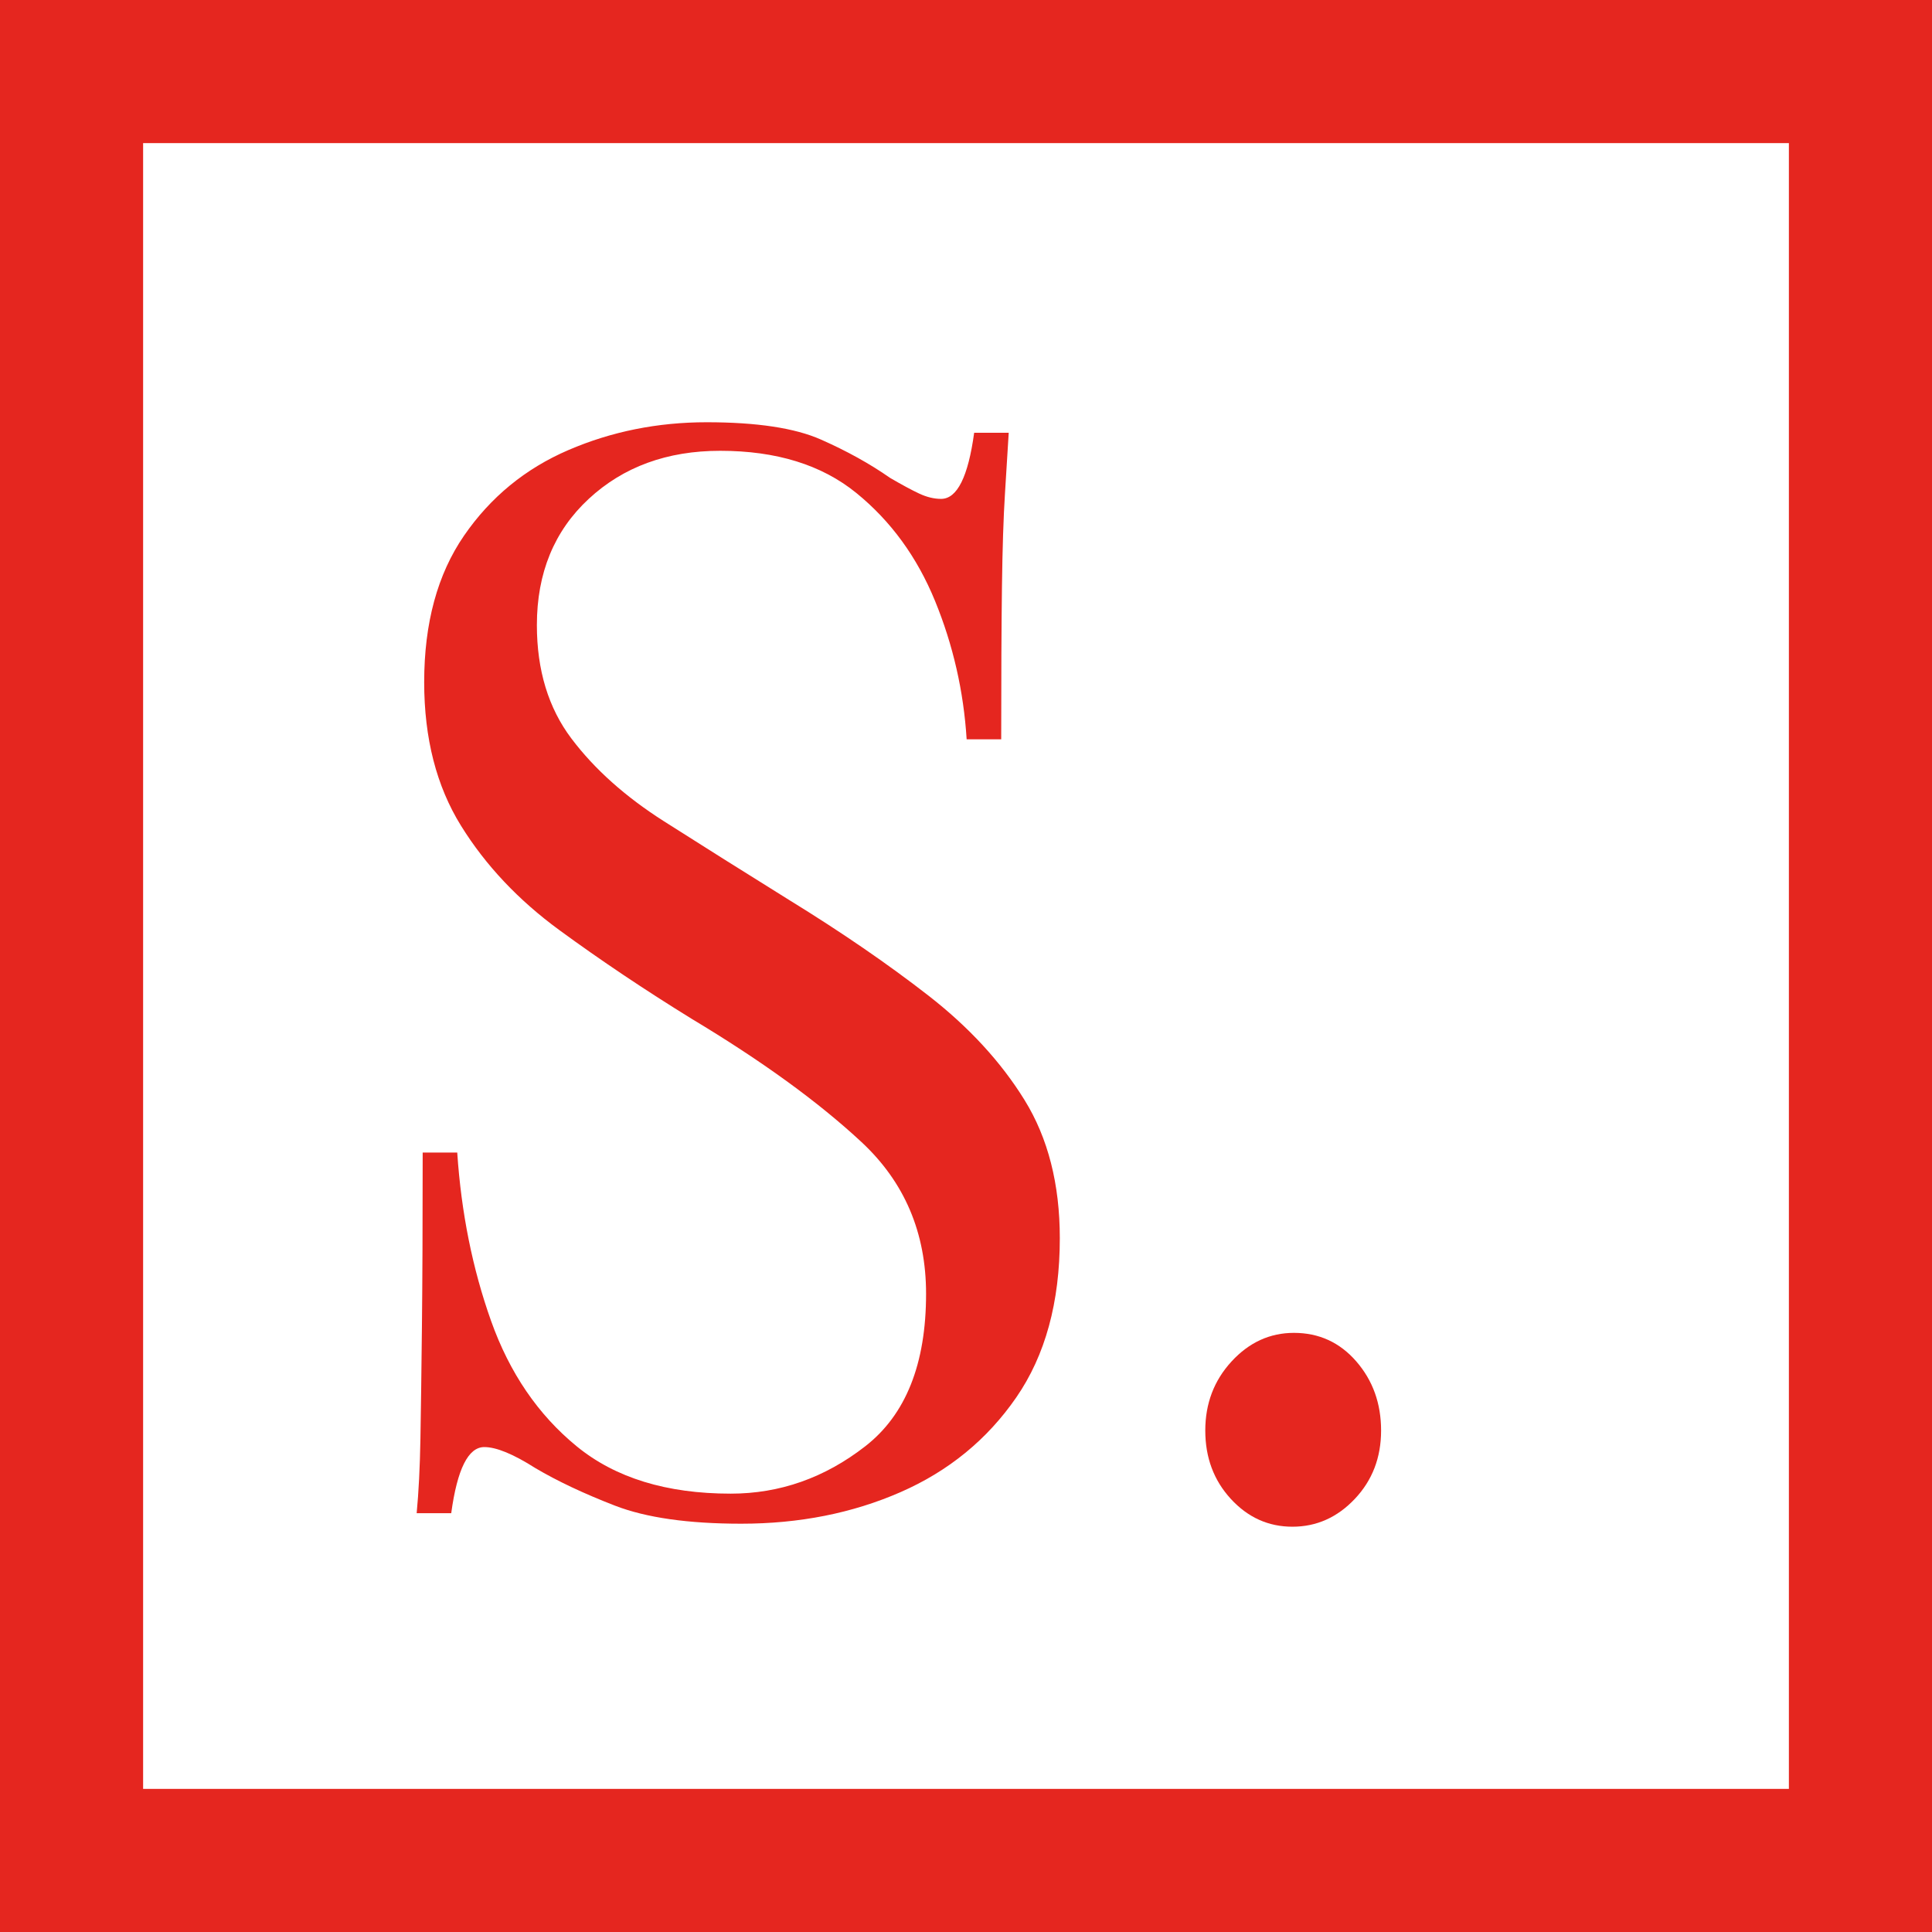
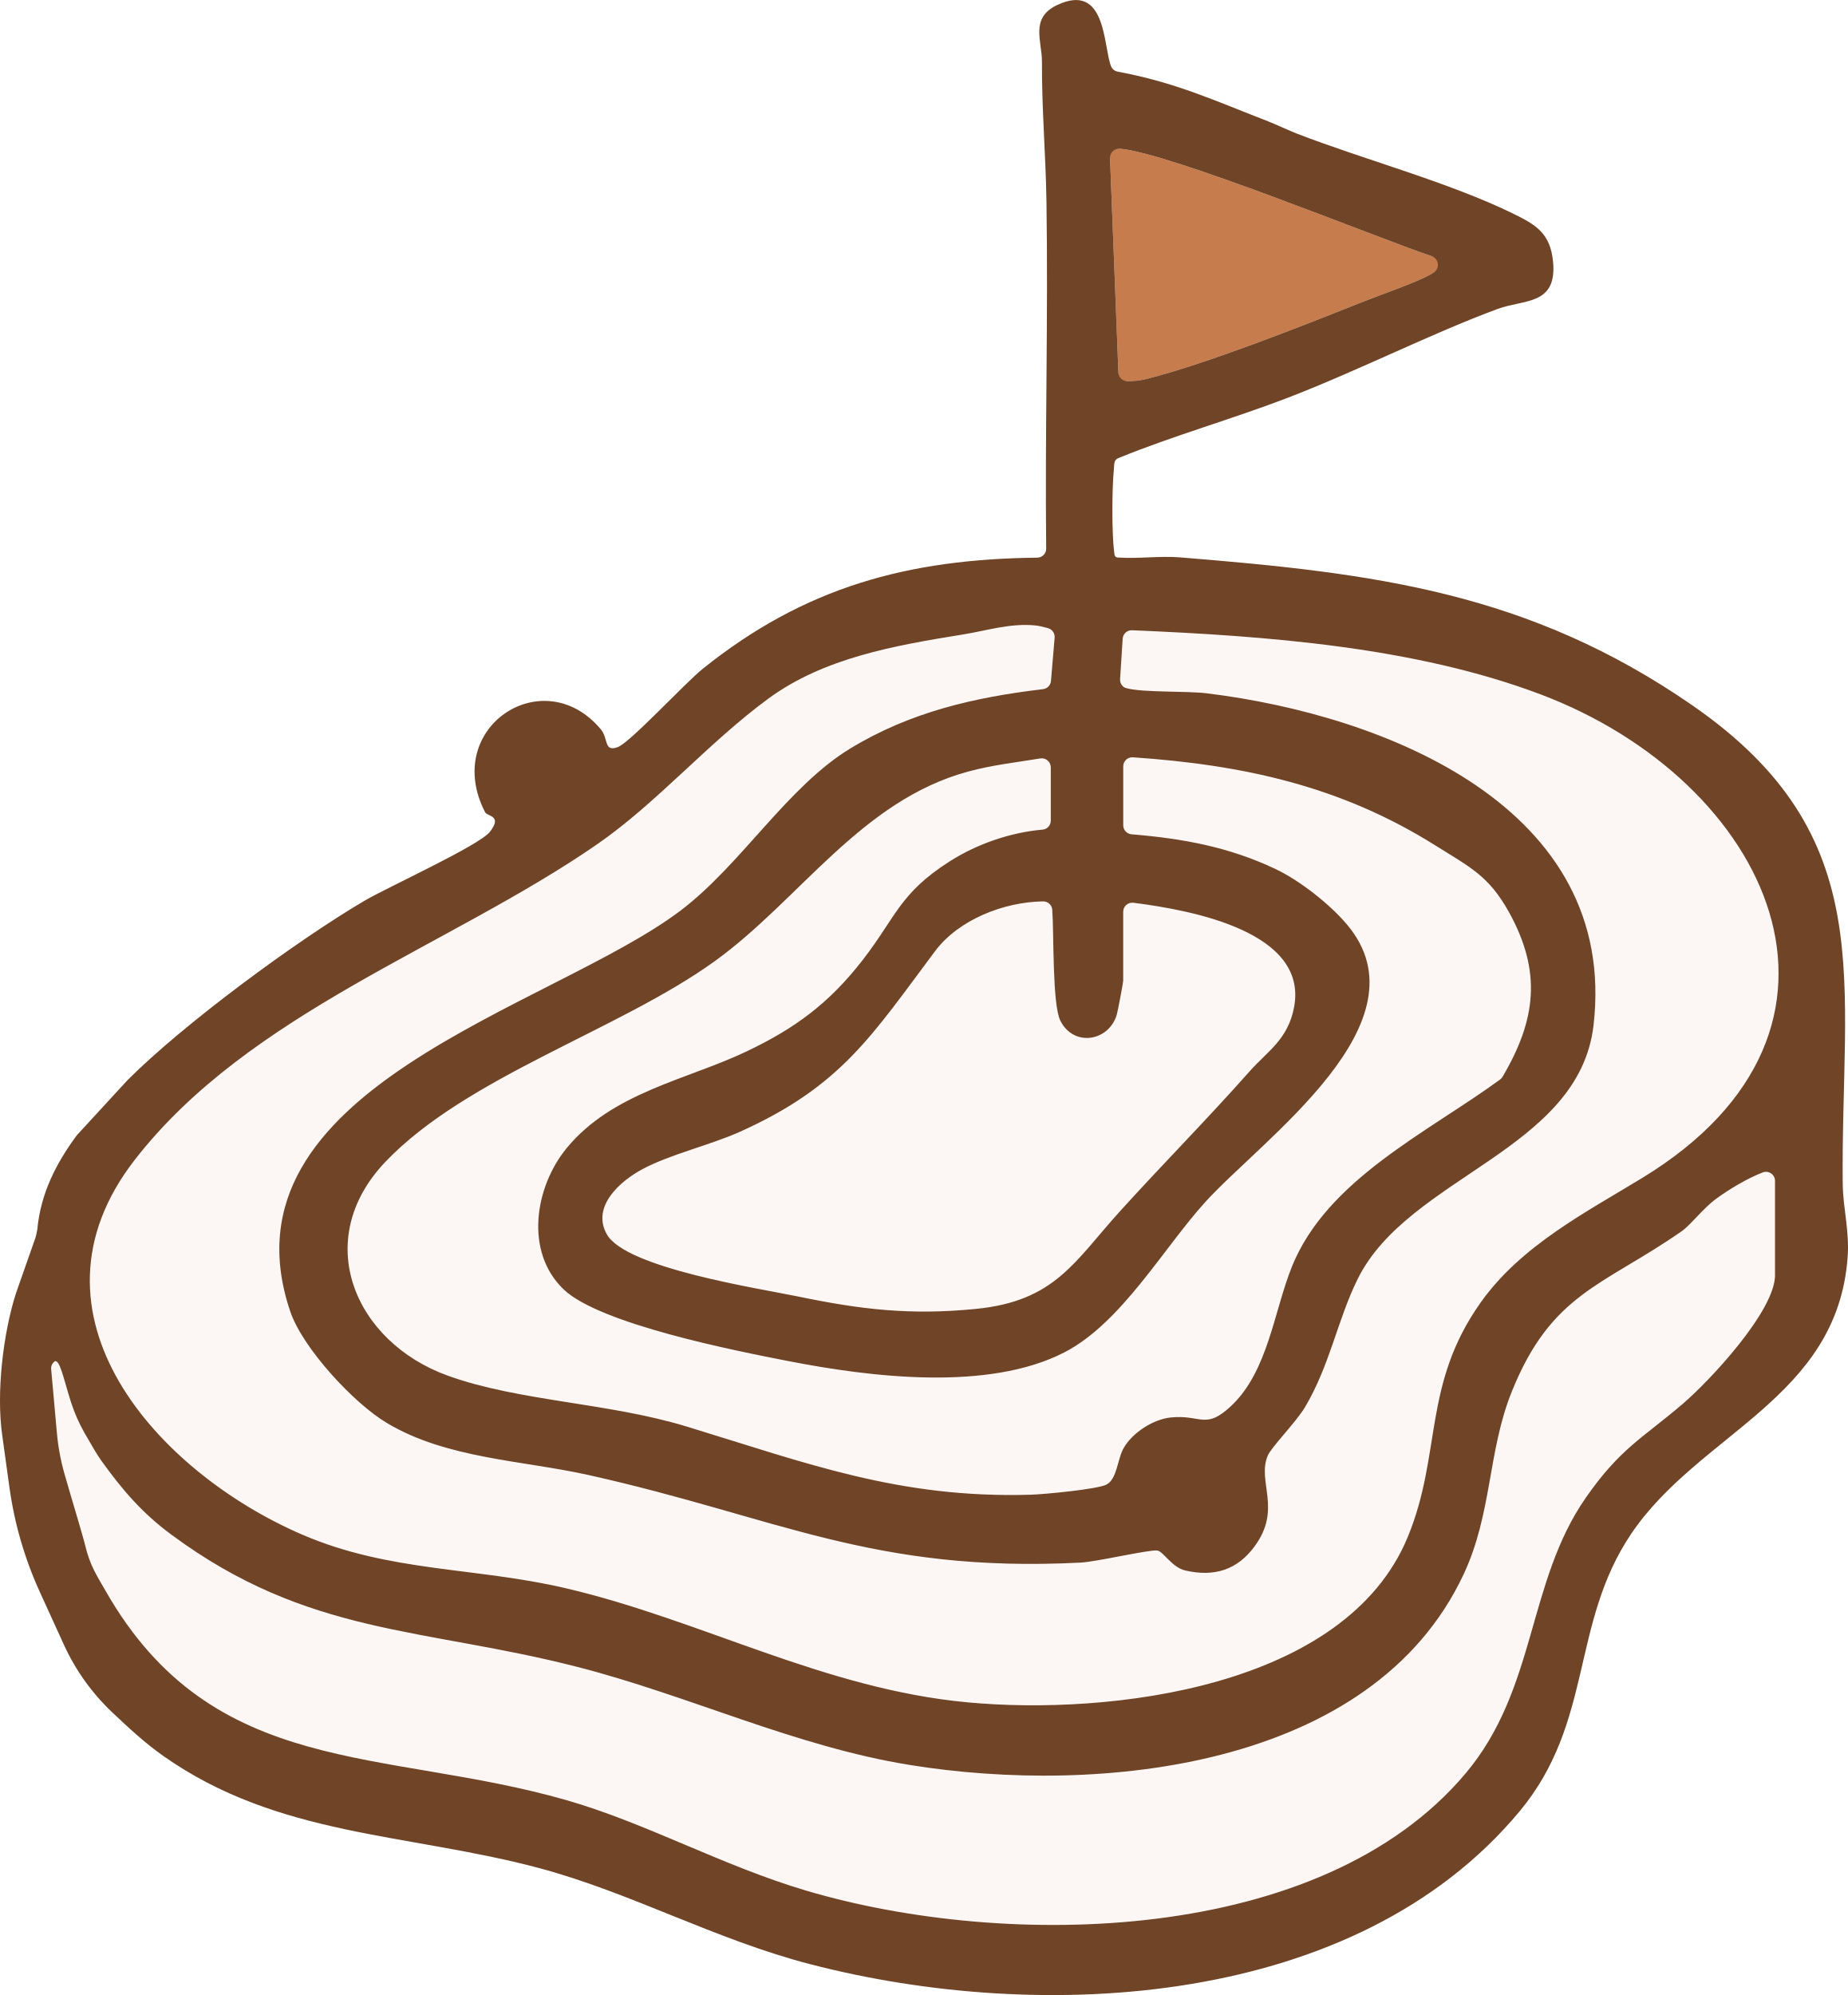
- <svg xmlns="http://www.w3.org/2000/svg" width="54px" height="54px" viewBox="0 0 54 54" version="1.1">
-   <g id="Page-1" stroke="none" stroke-width="1" fill="none" fill-rule="evenodd">
-     <g id="logo-mobile">
-       <rect id="Rectangle-6" stroke="#E5261F" stroke-width="4" fill-rule="nonzero" x="2" y="2" width="50" height="50" />
-       <path id="." fill="#E5261F" d="M34.402,41.895 C33.926,41.377 33.688,40.74 33.688,39.984 C33.688,39.228 33.933,38.584 34.423,38.052 C34.913,37.52 35.494,37.254 36.166,37.254 C36.866,37.254 37.447,37.52 37.909,38.052 C38.371,38.584 38.602,39.228 38.602,39.984 C38.602,40.74 38.357,41.377 37.867,41.895 C37.377,42.413 36.796,42.672 36.124,42.672 C35.452,42.672 34.878,42.413 34.402,41.895 Z" />
-       <path id="S" fill="#E5261F" fill-rule="nonzero" d="M20.718,42.588 C22.342,42.588 23.826,42.294 25.17,41.706 C26.514,41.118 27.592,40.236 28.404,39.06 C29.216,37.884 29.622,36.4 29.622,34.608 C29.622,33.096 29.293,31.808 28.635,30.744 C27.977,29.68 27.081,28.707 25.947,27.825 C24.813,26.943 23.518,26.054 22.062,25.158 C20.802,24.374 19.633,23.639 18.555,22.953 C17.477,22.267 16.616,21.497 15.972,20.643 C15.328,19.789 15.006,18.732 15.006,17.472 C15.006,16.016 15.489,14.84 16.455,13.944 C17.421,13.048 18.646,12.6 20.13,12.6 C21.698,12.6 22.965,12.992 23.931,13.776 C24.897,14.56 25.632,15.568 26.136,16.8 C26.64,18.032 26.934,19.32 27.018,20.664 L27.018,20.664 L27.984,20.664 C27.984,18.9 27.991,17.479 28.005,16.401 C28.019,15.323 28.047,14.455 28.089,13.797 C28.131,13.139 28.166,12.572 28.194,12.096 L28.194,12.096 L27.228,12.096 C27.06,13.328 26.752,13.944 26.304,13.944 C26.108,13.944 25.905,13.895 25.695,13.797 C25.485,13.699 25.212,13.552 24.876,13.356 C24.316,12.964 23.672,12.607 22.944,12.285 C22.216,11.963 21.152,11.802 19.752,11.802 C18.38,11.802 17.092,12.061 15.888,12.579 C14.684,13.097 13.711,13.895 12.969,14.973 C12.227,16.051 11.856,17.416 11.856,19.068 C11.856,20.636 12.199,21.973 12.885,23.079 C13.571,24.185 14.488,25.158 15.636,25.998 C16.784,26.838 18.016,27.664 19.332,28.476 C21.292,29.652 22.874,30.8 24.078,31.92 C25.282,33.04 25.884,34.454 25.884,36.162 C25.884,38.122 25.317,39.543 24.183,40.425 C23.049,41.307 21.796,41.748 20.424,41.748 C18.632,41.748 17.197,41.307 16.119,40.425 C15.041,39.543 14.243,38.374 13.725,36.918 C13.207,35.462 12.892,33.894 12.78,32.214 L12.78,32.214 L11.814,32.214 C11.814,34.174 11.807,35.798 11.793,37.086 C11.779,38.374 11.765,39.417 11.751,40.215 C11.737,41.013 11.702,41.706 11.646,42.294 L11.646,42.294 L12.612,42.294 C12.78,41.062 13.088,40.446 13.536,40.446 C13.872,40.446 14.348,40.642 14.964,41.034 C15.58,41.398 16.322,41.748 17.19,42.084 C18.058,42.42 19.234,42.588 20.718,42.588 Z" />
+ <svg xmlns="http://www.w3.org/2000/svg" id="Layer_2" data-name="Layer 2" viewBox="0 0 522.83 564.38">
+   <defs>
+     <style>
+       .cls-1 {
+         fill: #fcf7f4;
+       }
+ 
+       .cls-2 {
+         fill: #c77c4d;
+       }
+ 
+       .cls-3 {
+         fill: #704426;
+       }
+ 
+       .cls-4 {
+         fill: #fcf7f4;
+       }
+     </style>
+   </defs>
+   <g id="Layer_1-2" data-name="Layer 1">
+     <g>
+       <path class="cls-1" d="M14.46,379.4c8.87,8.05,24.18,47.46,33.98,54.72,38.75,28.71,71.22,26.24,114.94,37.46,31.6,8.1,61.51,22.47,93.94,27.72,53.47,8.66,130.9,1.17,156.75-53.85,8.14-17.33,6.82-34.72,13.63-51.68,11.26-28.06,25.9-29.97,48.06-45.42,2.65-1.85,6.06-6.5,9.91-9.3,4.35-3.17,11.37-7.31,16.53-8.44v30.09c0,10.18-18.53,29.99-26.24,36.56-11.39,9.71-17.6,12.5-27.3,26.44-16.7,24.01-13.83,54.04-34.04,78.03-40.94,48.59-129.99,49.86-186.47,33.14-23.87-7.07-45.2-19.1-67.88-25.61-51.71-14.83-99.95-5.93-130.37-59.16-2.52-4.4-18.8-24.95-21.78-28.86l6.33-41.83Z" />
+       <path class="cls-4" d="M298.55,178.28l-1.39,16.45c-20.27,2.27-39,6.33-56.6,17.03s-30.79,32.78-47.96,45.81c-36.43,27.64-131.86,50.2-110.49,113.43,3.48,10.31,17.88,25.92,27.34,31.57,16.92,10.11,38.21,10.53,57,14.71,53.29,11.85,80.29,27.78,139.23,24.79,4.62-.23,19.48-3.74,21.76-3.42,1.68.24,4.1,4.78,7.91,5.65,8.18,1.88,14.66-.14,19.57-6.78,7.88-10.63.68-18.31,3.73-25.67,1-2.41,8.07-9.55,10.59-13.8,7.08-11.95,9.17-24.72,14.92-36.3,14.4-28.98,62.55-36.29,66.68-71.63,7.2-61.7-58.86-87.77-109.37-93.97-5.9-.72-18.2-.17-22.86-1.48-.82-.23-1.62-.81-1.77-1.68l.95-14.79c38.66,1.57,81.75,4.51,118.14,18.26,64.55,24.4,98.2,94.32,28.83,136.69-15.83,9.67-34.33,19.12-45.79,35.25-16.57,23.32-10.97,42.86-20.67,66.39-17.61,42.72-84.22,50.55-124.54,46.79-40.72-3.8-75.16-23.28-113.7-32.29-25.66-6-49.76-4.5-74.5-15.14-40.89-17.6-81.4-62.24-47.46-106,32.32-41.67,88.87-60.3,130.88-89.33,16.88-11.67,31.42-28.74,48.47-41.23,15.66-11.47,35.61-14.98,54.91-18.09,6.88-1.11,13.41-3.26,20.49-2.58,1.99.19,3.82.85,5.72,1.35Z" />
+       <path class="cls-1" d="M297.3,214.07v20.49c-9.99.45-20.24,3.82-28.62,9.16-14.18,9.03-15.21,15.81-24.62,27.92-9.46,12.18-19.06,19.31-32.97,25.9-16.85,8-37.84,11.55-50.79,27.33-8.99,10.97-11.92,29.28-.87,39.87,10.25,9.82,48.45,17.35,63.58,20.3,23.22,4.53,56.58,8.69,78.2-2.5,16.02-8.29,27.9-29.33,39.64-42.32,16.31-18.06,63.65-50.94,40.24-78.68-4.85-5.75-13.28-12.4-20.18-15.68-13.98-6.64-27.79-8.9-43.12-10.03v-21.77c32.32,1.97,60.76,7.81,88.25,25.08,9.68,6.08,15.13,8.54,20.85,18.85,9.46,17.05,7.68,30.76-2.06,47.11-20.67,15.19-49.38,28.47-59.35,53.34-5.05,12.59-6.72,29.44-17.09,39.25-7.38,6.98-8.56,2.41-17.18,3.32-4.95.52-10.74,4.28-13.23,8.54-1.89,3.24-1.87,8.86-4.92,10.44-2.56,1.33-17.61,2.76-21.46,2.87-37.21,1.1-63.27-8.91-97.36-19.3-22.27-6.78-47.36-7.09-67.57-14.39-26.31-9.51-38.76-38.31-17.61-60.49,22.92-24.03,66.06-37.22,93.11-56.71,24.09-17.36,41.41-45.5,71.8-53.7,7.73-2.09,15.5-2.77,23.33-4.21Z" />
+       <path class="cls-1" d="M317.79,255.05c16.06,1.83,52.47,7.47,48.36,29.8-1.7,9.23-7.55,12.54-12.54,18.18-11.96,13.5-24.86,26.53-36.65,39.55-13.02,14.37-18.43,25.48-40.8,27.71-18.66,1.86-32.72.15-50.28-3.49-10.99-2.28-48.68-8-54.15-17.56-4.49-7.84,3.67-15.08,10.08-18.5,7.84-4.18,19.15-6.78,27.58-10.57,28.68-12.9,37.24-27.16,55.19-51.1,7.11-9.48,21.09-14.53,32.72-14.03,1.22,1.19-.05,28.32,2.72,33.77,3.76,7.38,13.58,5.85,15.91-1.68.29-.92,1.84-9.19,1.84-9.68v-22.41Z" />
+       <path class="cls-2" d="M407.43,73.22c.38,2.11-1.01,3.44-2.64,4.38-4,2.3-14.96,6.07-20.06,8.11-16.83,6.73-43.45,17.23-60.44,21.52-2.57.65-5.16.68-7.78.56l-2.55-65.31c4.79-4.6,82,27.54,93.48,30.74Z" />
+       <path class="cls-3" d="M521.35,335.14c-.62-57.63,11.05-98.51-42.5-135.57-46.43-32.13-90.15-37.45-145.01-41.89-5.58-.45-11.68.41-17.33.05-1.26.06-1.19-.83-1.32-1.85-.65-5.1-.59-18.04-.04-23.25.13-1.26-.11-2.54,1.35-3.07,15.61-6.37,31.96-10.94,47.7-16.98,19.98-7.67,40.9-18.32,59.57-25.2,7.41-2.73,16.82-.95,15.62-13.37-.76-7.91-4.71-10.35-11.07-13.47-18.31-8.99-42.24-15.32-61.56-22.8-1.63-.63-6.17-2.71-7.86-3.36-15.35-5.96-26.37-11.09-42.68-14.11-.85-.16-1.56-.73-1.88-1.53-2.24-5.63-1.25-23.88-15.22-17.33-7.77,3.64-4.31,10.16-4.33,16.05-.06,13.34,1.08,26.6,1.28,39.7.5,32.66-.44,65.38-.08,98.03.02,1.41-1.13,2.56-2.53,2.57-36.56.41-65.74,8.25-94.66,31.46-5.04,4.05-20.48,20.8-23.99,22.12-4.05,1.52-2.59-2.34-4.83-5.02-16.23-19.43-45.08-.48-32.72,23.49.6,1.17,4.99.85,1.34,5.51-3.08,3.92-28.99,15.68-35.53,19.53-19.42,11.43-51.42,35.07-67.04,50.77l-14.31,15.56c-5.94,8.08-10.21,16.47-11.17,26.66-.07.5-.43,2.07-.49,2.24l-5.59,15.92c-3.62,11.42-5.52,27.95-3.87,39.82l2.07,14.96c1.41,10.2,4.3,20.15,8.57,29.52l6.82,14.95c3.31,7.26,8,13.81,13.81,19.28,4.56,4.3,9.13,8.56,14.31,12.21,32.59,22.96,69.15,21.79,106.41,31.75,25.85,6.91,49.78,20.21,76.57,27.16,65.81,17.08,154.43,12.36,200.71-43.16,21.05-25.25,14.42-53.02,31.6-78.53,19.28-28.62,58.33-38.23,61.27-78.32.55-7.43-1.31-13.92-1.38-20.48ZM316.81,42.07c14.15,1.17,72.75,25.18,88.26,30.41,1.9.64,2.38,3.14.81,4.39-.34.27-.71.51-1.09.73-4,2.3-14.96,6.07-20.06,8.11-16.83,6.73-43.45,17.23-60.44,21.52-1.75.44-3.51.6-5.28.61-1.39.01-2.54-1.07-2.59-2.45l-2.37-60.67c-.06-1.54,1.23-2.77,2.77-2.64ZM300.03,288.82c3.76,7.38,13.58,5.85,15.91-1.68.29-.92,1.84-9.19,1.84-9.68v-19.54c0-1.54,1.35-2.72,2.88-2.53,17.13,2.17,49.36,8.37,45.48,29.45-1.7,9.23-7.55,12.54-12.54,18.18-11.96,13.5-24.86,26.53-36.65,39.55-13.02,14.37-18.43,25.48-40.8,27.71-18.66,1.86-32.72.15-50.28-3.49-10.99-2.28-48.68-8-54.15-17.56-4.49-7.84,3.67-15.08,10.08-18.5,7.84-4.18,19.15-6.78,27.58-10.57,28.68-12.9,37.24-27.16,55.19-51.1,6.67-8.89,19.38-13.89,30.53-14.06,1.37-.02,2.51,1.01,2.61,2.37.5,6.93-.03,26.85,2.31,31.43ZM159.43,364.74c10.25,9.82,48.45,17.35,63.58,20.3,23.22,4.53,56.58,8.69,78.2-2.5,16.02-8.29,27.9-29.33,39.64-42.32,16.31-18.06,63.65-50.94,40.24-78.68-4.85-5.75-13.28-12.4-20.18-15.68-13.27-6.3-26.37-8.65-40.77-9.84-1.33-.11-2.35-1.21-2.35-2.54v-16.69c0-1.48,1.25-2.65,2.72-2.55,31.19,2.13,58.81,8.12,85.53,24.9,9.68,6.08,15.13,8.54,20.85,18.85,9.37,16.89,7.72,30.49-1.78,46.63-.18.31-.43.58-.72.79-20.64,15.06-49.02,28.32-58.92,53.02-5.05,12.59-6.72,29.44-17.09,39.25-7.38,6.98-8.56,2.41-17.18,3.32-4.95.52-10.74,4.28-13.23,8.54-1.89,3.24-1.87,8.86-4.92,10.44-2.56,1.33-17.61,2.76-21.46,2.87-37.21,1.1-63.27-8.91-97.36-19.3-22.27-6.78-47.36-7.09-67.57-14.39-26.31-9.51-38.76-38.31-17.61-60.49,22.92-24.03,66.06-37.22,93.11-56.71,24.09-17.36,41.41-45.5,71.8-53.7,6.76-1.83,13.54-2.58,20.37-3.7,1.55-.25,2.96.94,2.96,2.52v15.08c0,1.3-.98,2.42-2.28,2.53-9.25.82-18.59,4.07-26.34,9-14.18,9.03-15.21,15.81-24.62,27.92-9.46,12.18-19.06,19.31-32.97,25.9-16.85,8-37.84,11.55-50.79,27.33-8.99,10.97-11.92,29.28-.87,39.87ZM502.2,360.7c0,10.18-18.53,29.99-26.24,36.56-11.39,9.71-17.6,12.5-27.3,26.44-16.7,24.01-13.83,54.04-34.04,78.03-40.94,48.59-129.99,49.86-186.47,33.14-23.87-7.07-45.2-19.1-67.88-25.61-51.71-14.83-99.95-5.93-130.37-59.16-2.48-4.34-4.41-7.13-5.81-12.93-.78-3.23-3.86-13.23-5.85-20.23-1.08-3.8-1.8-7.68-2.15-11.62l-1.61-17.94c-.07-.51.04-1.04.3-1.48.21-.35.56-.66.55-.68,1.57-1.21,2.69,5.14,4.85,11.73.95,2.89,2.17,5.67,3.67,8.31,1.58,2.79,3.64,6.32,4.75,7.87,5.89,8.18,11.43,14.76,19.83,20.98,38.75,28.71,71.22,26.24,114.94,37.46,31.6,8.1,61.51,22.47,93.94,27.72,53.47,8.66,130.9,1.17,156.75-53.85,8.14-17.33,6.82-34.72,13.63-51.68,11.26-28.06,25.9-29.97,48.06-45.42,2.65-1.85,6.06-6.5,9.91-9.3,3.43-2.5,8.52-5.61,13.05-7.36,1.68-.65,3.48.58,3.48,2.38v26.63ZM464.75,333.16c-15.83,9.67-34.33,19.12-45.79,35.25-16.57,23.32-10.97,42.86-20.67,66.39-17.61,42.72-84.22,50.55-124.54,46.79-40.72-3.8-75.16-23.28-113.7-32.29-25.66-6-49.76-4.5-74.5-15.14-40.89-17.6-81.4-62.24-47.46-106,32.32-41.67,88.87-60.3,130.88-89.33,16.88-11.67,31.42-28.74,48.47-41.23,15.66-11.47,35.61-14.98,54.91-18.09,6.88-1.11,13.41-3.26,20.49-2.58,1.27.12,2.48.44,3.68.78,1.18.33,1.96,1.45,1.86,2.67l-1.04,12.27c-.1,1.21-1.04,2.17-2.25,2.31-19.48,2.32-37.53,6.46-54.53,16.79-17.85,10.86-30.79,32.78-47.96,45.81-36.43,27.64-131.86,50.2-110.49,113.43,3.48,10.31,17.88,25.92,27.34,31.57,16.92,10.11,38.21,10.53,57,14.71,53.29,11.85,80.29,27.78,139.23,24.79,4.62-.23,19.48-3.74,21.76-3.42,1.68.24,4.1,4.78,7.91,5.65,8.18,1.88,14.66-.14,19.57-6.78,7.88-10.63.68-18.31,3.73-25.67,1-2.41,8.07-9.55,10.59-13.8,7.08-11.95,9.17-24.72,14.92-36.3,14.4-28.98,62.55-36.29,66.68-71.63,7.2-61.7-58.86-87.77-109.37-93.97-5.9-.72-18.2-.17-22.86-1.48,0,0-.02,0-.02,0-1.09-.31-1.77-1.41-1.69-2.54l.73-11.43c.09-1.38,1.26-2.45,2.65-2.39,38.01,1.6,80.05,4.7,115.65,18.16,64.55,24.4,98.2,94.32,28.83,136.69Z" />
    </g>
  </g>
</svg>
